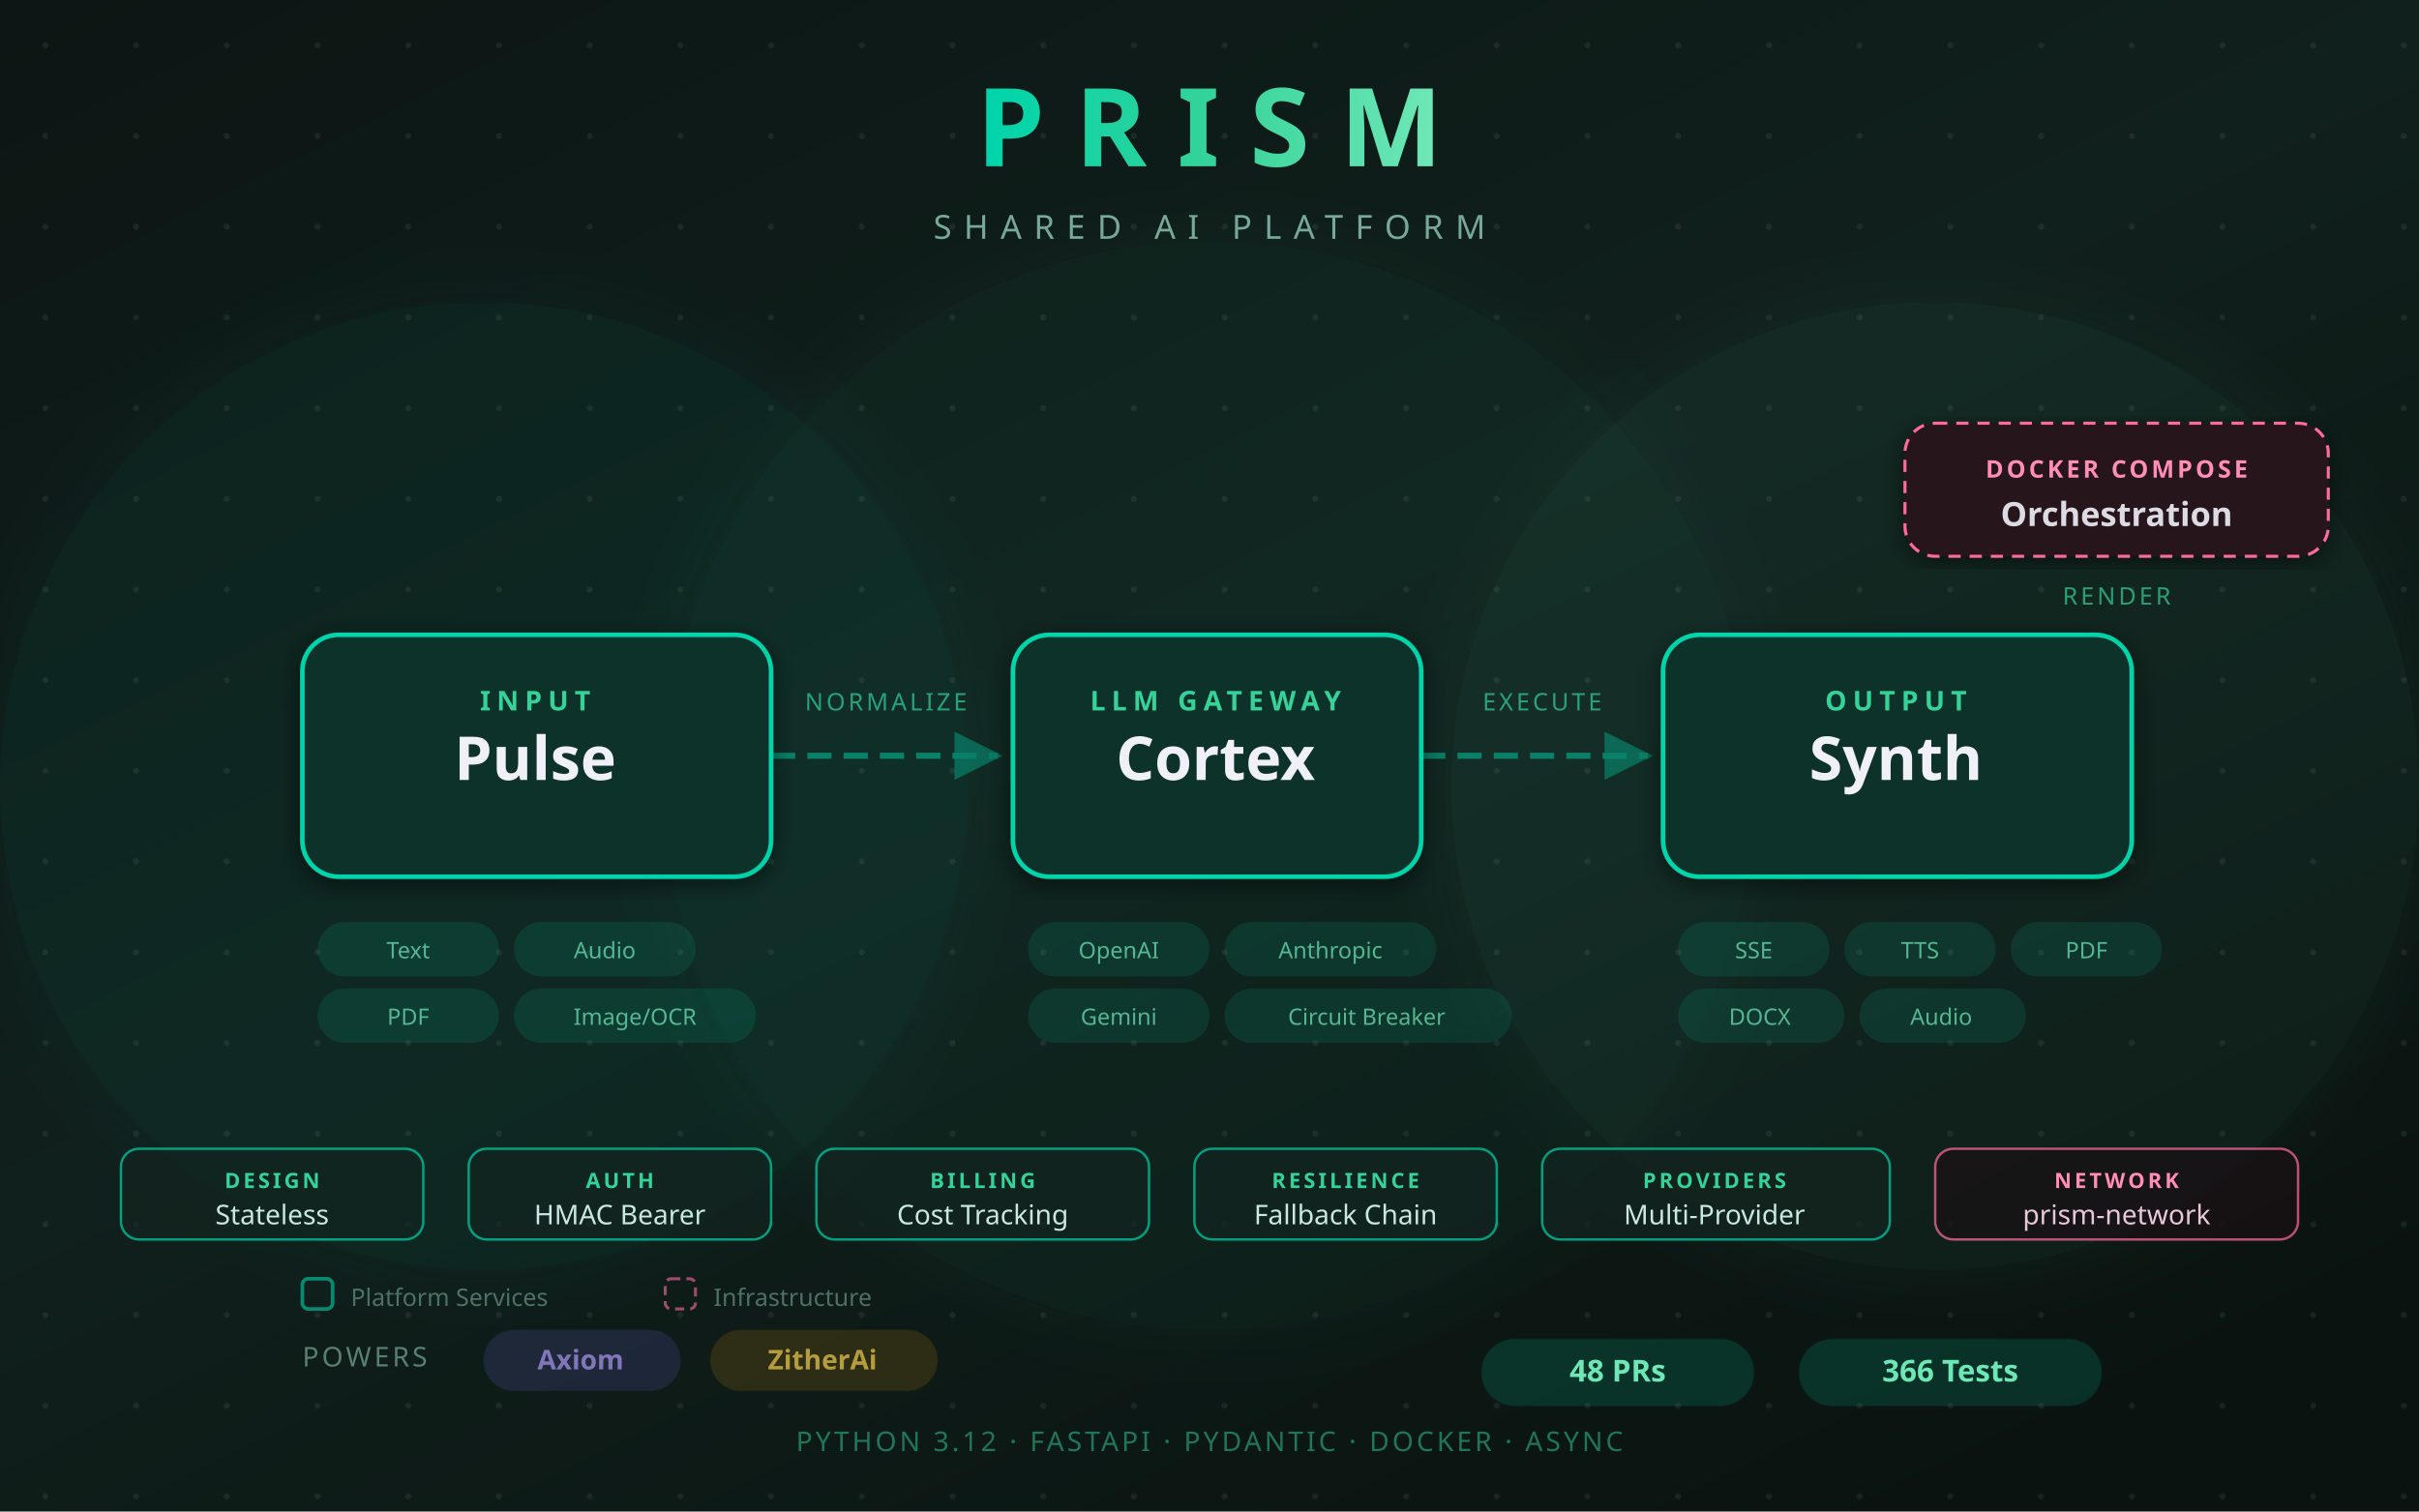
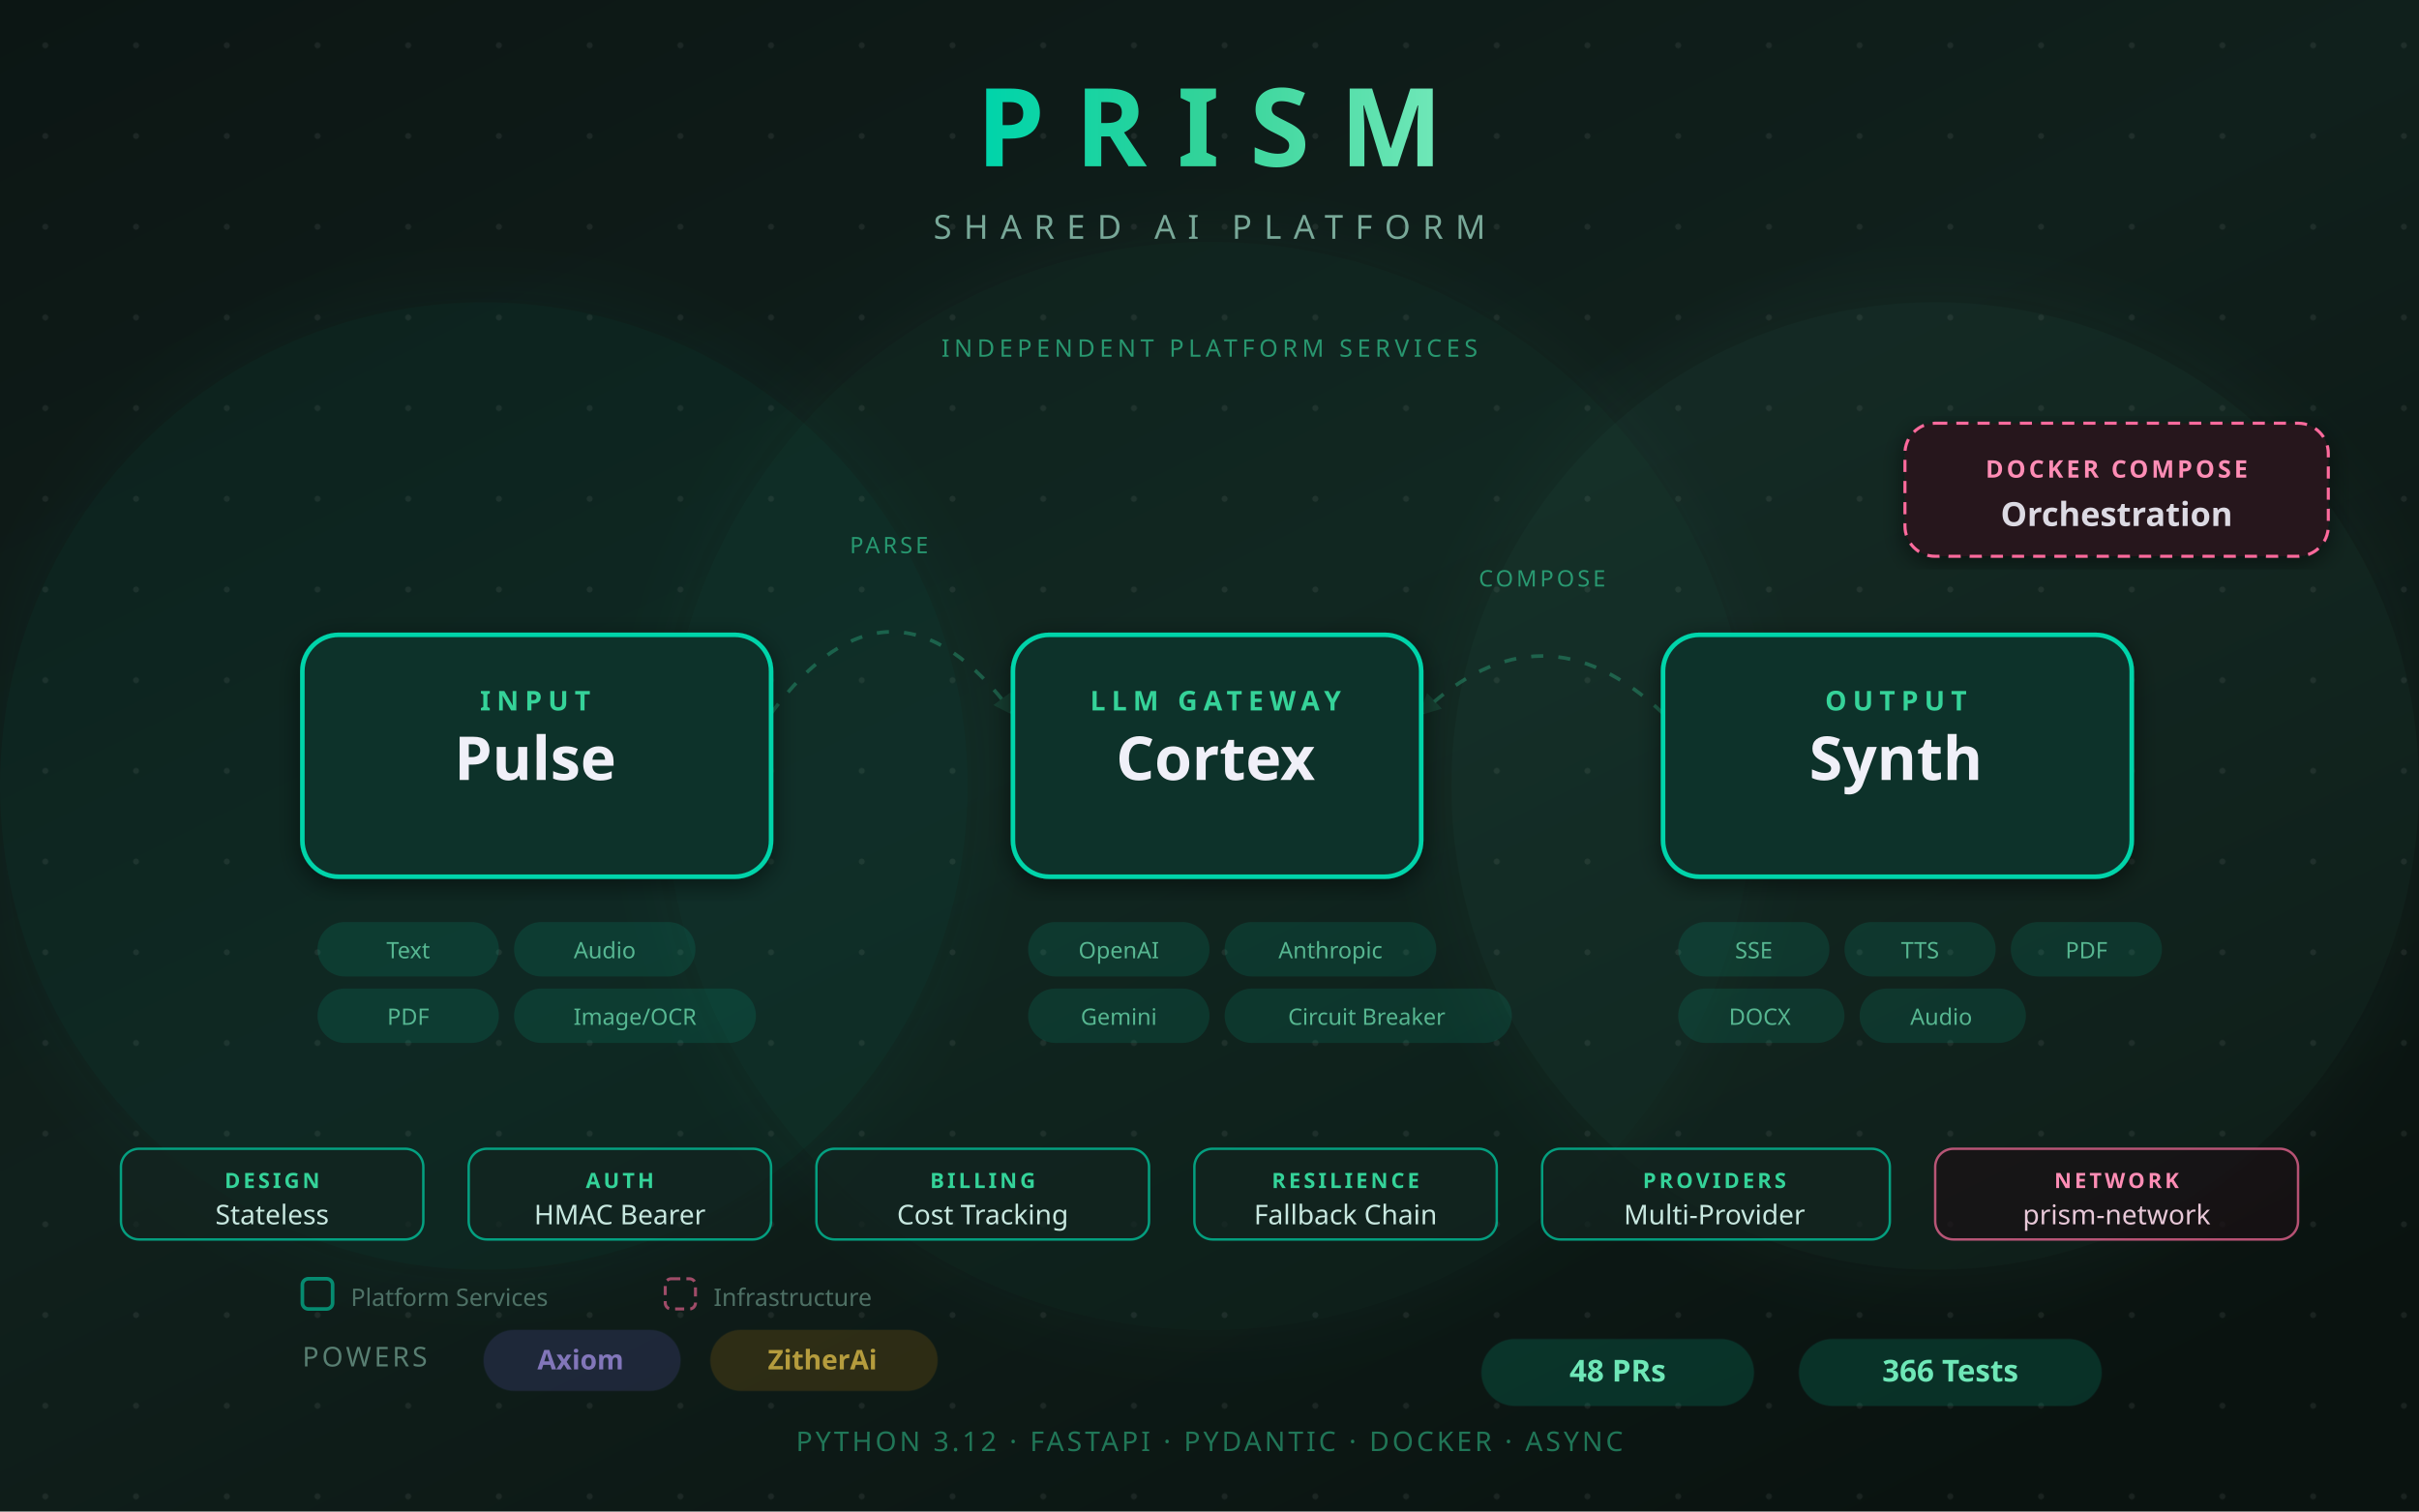
<svg xmlns="http://www.w3.org/2000/svg" viewBox="0 0 800 500">
  <defs>
    <linearGradient id="bg" x1="0" y1="0" x2="0.8" y2="1">
      <stop offset="0%" stop-color="#0c1614" />
      <stop offset="50%" stop-color="#10201c" />
      <stop offset="100%" stop-color="#0a1310" />
    </linearGradient>
    <linearGradient id="titleGrad" x1="0" y1="0" x2="1" y2="0">
      <stop offset="0%" stop-color="#00d4aa" />
      <stop offset="50%" stop-color="#34d399" />
      <stop offset="100%" stop-color="#6ee7b7" />
    </linearGradient>
    <filter id="glowSoft">
      <feGaussianBlur stdDeviation="12" result="blur" />
      <feMerge>
        <feMergeNode in="blur" />
        <feMergeNode in="SourceGraphic" />
      </feMerge>
    </filter>
    <filter id="nodeShadow">
      <feDropShadow dx="0" dy="2" stdDeviation="4" flood-color="#000" flood-opacity="0.5" />
    </filter>
-     <marker id="arrowTeal" viewBox="0 0 10 10" refX="9" refY="5" markerWidth="8" markerHeight="8" orient="auto-start-reverse">
-       <path d="M 0 0 L 10 5 L 0 10 z" fill="#00d4aa" opacity="0.7" />
+     <marker id="arrowTealSoft" viewBox="0 0 10 10" refX="8.5" refY="5" markerWidth="6" markerHeight="6" orient="auto">
+       <path d="M 0 0 L 10 5 L 0 10 z" fill="#34d399" opacity="0.4" />
    </marker>
  </defs>
  <rect width="800" height="500" fill="url(#bg)" />
  <g opacity="0.07">
    <pattern id="dots" x="0" y="0" width="30" height="30" patternUnits="userSpaceOnUse">
      <circle cx="15" cy="15" r="1" fill="#ffffff" />
    </pattern>
    <rect width="800" height="500" fill="url(#dots)" />
  </g>
  <circle cx="160" cy="260" r="160" fill="#00d4aa" opacity="0.05" filter="url(#glowSoft)" />
  <circle cx="400" cy="260" r="180" fill="#34d399" opacity="0.04" filter="url(#glowSoft)" />
  <circle cx="640" cy="260" r="160" fill="#6ee7b7" opacity="0.05" filter="url(#glowSoft)" />
  <text x="400" y="55" text-anchor="middle" font-size="36" font-weight="800" fill="url(#titleGrad)" font-family="'Segoe UI', system-ui, -apple-system, sans-serif" letter-spacing="10">PRISM</text>
  <text x="400" y="79" text-anchor="middle" font-size="11" fill="#78a898" font-family="'Segoe UI', system-ui, sans-serif" letter-spacing="4" font-weight="400">SHARED AI PLATFORM</text>
-   <g stroke-width="2" fill="none" opacity="0.5">
-     <line x1="255" y1="250" x2="330" y2="250" stroke="#00d4aa" stroke-dasharray="8 4" marker-end="url(#arrowTeal)" />
-     <line x1="470" y1="250" x2="545" y2="250" stroke="#00d4aa" stroke-dasharray="8 4" marker-end="url(#arrowTeal)" />
+   <text x="400" y="118" text-anchor="middle" font-size="8" fill="#34d399" font-family="'Segoe UI', system-ui, sans-serif" opacity="0.65" letter-spacing="1.5">INDEPENDENT PLATFORM SERVICES</text>
+   <g stroke="#34d399" stroke-width="1.2" fill="none" opacity="0.32">
+     <path d="M 255 236 Q 295 182 335 236" stroke-dasharray="4 5" marker-end="url(#arrowTealSoft)" />
+     <path d="M 550 236 Q 510 198 470 236" stroke-dasharray="4 5" marker-end="url(#arrowTealSoft)" />
  </g>
-   <text x="293" y="235" text-anchor="middle" font-size="8" fill="#34d399" font-family="'Segoe UI', system-ui, sans-serif" opacity="0.7" letter-spacing="1">NORMALIZE</text>
-   <text x="510" y="235" text-anchor="middle" font-size="8" fill="#34d399" font-family="'Segoe UI', system-ui, sans-serif" opacity="0.7" letter-spacing="1">EXECUTE</text>
-   <text x="700" y="200" text-anchor="middle" font-size="8" fill="#34d399" font-family="'Segoe UI', system-ui, sans-serif" opacity="0.7" letter-spacing="1">RENDER</text>
+   <text x="294" y="183" text-anchor="middle" font-size="7.5" fill="#34d399" font-family="'Segoe UI', system-ui, sans-serif" opacity="0.65" letter-spacing="1">PARSE</text>
+   <text x="510" y="194" text-anchor="middle" font-size="7.5" fill="#34d399" font-family="'Segoe UI', system-ui, sans-serif" opacity="0.65" letter-spacing="1">COMPOSE</text>
  <g filter="url(#nodeShadow)">
    <rect x="100" y="210" width="155" height="80" rx="12" fill="#122420" stroke="#00d4aa" stroke-width="1.5" />
    <rect x="100" y="210" width="155" height="80" rx="12" fill="#00d4aa" opacity="0.08" />
    <text x="177" y="235" text-anchor="middle" font-size="9" fill="#34d399" font-family="'Segoe UI', system-ui, sans-serif" font-weight="600" letter-spacing="2">INPUT</text>
    <text x="177" y="258" text-anchor="middle" font-size="20" fill="#f0f0f8" font-family="'Segoe UI', system-ui, sans-serif" font-weight="700">Pulse</text>
  </g>
  <g filter="url(#nodeShadow)">
    <rect x="335" y="210" width="135" height="80" rx="12" fill="#122420" stroke="#00d4aa" stroke-width="1.5" />
    <rect x="335" y="210" width="135" height="80" rx="12" fill="#00d4aa" opacity="0.08" />
    <text x="402" y="235" text-anchor="middle" font-size="9" fill="#34d399" font-family="'Segoe UI', system-ui, sans-serif" font-weight="600" letter-spacing="2">LLM GATEWAY</text>
    <text x="402" y="258" text-anchor="middle" font-size="20" fill="#f0f0f8" font-family="'Segoe UI', system-ui, sans-serif" font-weight="700">Cortex</text>
  </g>
  <g filter="url(#nodeShadow)">
    <rect x="550" y="210" width="155" height="80" rx="12" fill="#122420" stroke="#00d4aa" stroke-width="1.5" />
    <rect x="550" y="210" width="155" height="80" rx="12" fill="#00d4aa" opacity="0.08" />
    <text x="627" y="235" text-anchor="middle" font-size="9" fill="#34d399" font-family="'Segoe UI', system-ui, sans-serif" font-weight="600" letter-spacing="2">OUTPUT</text>
    <text x="627" y="258" text-anchor="middle" font-size="20" fill="#f0f0f8" font-family="'Segoe UI', system-ui, sans-serif" font-weight="700">Synth</text>
  </g>
  <g filter="url(#nodeShadow)">
    <rect x="630" y="140" width="140" height="44" rx="10" fill="#1a1014" stroke="#ff6b9d" stroke-width="1" stroke-dasharray="4 3" />
    <rect x="630" y="140" width="140" height="44" rx="10" fill="#ff6b9d" opacity="0.06" />
    <text x="700" y="158" text-anchor="middle" font-size="8" fill="#ff8db5" font-family="'Segoe UI', system-ui, sans-serif" font-weight="600" letter-spacing="1">DOCKER COMPOSE</text>
    <text x="700" y="174" text-anchor="middle" font-size="11" fill="#f0f0f8" font-family="'Segoe UI', system-ui, sans-serif" font-weight="600" opacity="0.9">Orchestration</text>
  </g>
  <g transform="translate(105, 305)" opacity="0.75">
    <rect x="0" y="0" width="60" height="18" rx="9" fill="#00d4aa" opacity="0.15" />
    <text x="30" y="12" text-anchor="middle" font-size="7.5" fill="#6ee7b7" font-family="'Segoe UI', system-ui, sans-serif" font-weight="500">Text</text>
    <rect x="65" y="0" width="60" height="18" rx="9" fill="#00d4aa" opacity="0.15" />
    <text x="95" y="12" text-anchor="middle" font-size="7.5" fill="#6ee7b7" font-family="'Segoe UI', system-ui, sans-serif" font-weight="500">Audio</text>
  </g>
  <g transform="translate(105, 327)" opacity="0.75">
    <rect x="0" y="0" width="60" height="18" rx="9" fill="#00d4aa" opacity="0.15" />
    <text x="30" y="12" text-anchor="middle" font-size="7.5" fill="#6ee7b7" font-family="'Segoe UI', system-ui, sans-serif" font-weight="500">PDF</text>
    <rect x="65" y="0" width="80" height="18" rx="9" fill="#00d4aa" opacity="0.15" />
    <text x="105" y="12" text-anchor="middle" font-size="7.5" fill="#6ee7b7" font-family="'Segoe UI', system-ui, sans-serif" font-weight="500">Image/OCR</text>
  </g>
  <g transform="translate(340, 305)" opacity="0.75">
    <rect x="0" y="0" width="60" height="18" rx="9" fill="#00d4aa" opacity="0.15" />
    <text x="30" y="12" text-anchor="middle" font-size="7.5" fill="#6ee7b7" font-family="'Segoe UI', system-ui, sans-serif" font-weight="500">OpenAI</text>
    <rect x="65" y="0" width="70" height="18" rx="9" fill="#00d4aa" opacity="0.15" />
    <text x="100" y="12" text-anchor="middle" font-size="7.5" fill="#6ee7b7" font-family="'Segoe UI', system-ui, sans-serif" font-weight="500">Anthropic</text>
  </g>
  <g transform="translate(340, 327)" opacity="0.75">
    <rect x="0" y="0" width="60" height="18" rx="9" fill="#00d4aa" opacity="0.15" />
    <text x="30" y="12" text-anchor="middle" font-size="7.5" fill="#6ee7b7" font-family="'Segoe UI', system-ui, sans-serif" font-weight="500">Gemini</text>
    <rect x="65" y="0" width="95" height="18" rx="9" fill="#00d4aa" opacity="0.15" />
    <text x="112" y="12" text-anchor="middle" font-size="7.5" fill="#6ee7b7" font-family="'Segoe UI', system-ui, sans-serif" font-weight="500">Circuit Breaker</text>
  </g>
  <g transform="translate(555, 305)" opacity="0.75">
    <rect x="0" y="0" width="50" height="18" rx="9" fill="#00d4aa" opacity="0.15" />
    <text x="25" y="12" text-anchor="middle" font-size="7.5" fill="#6ee7b7" font-family="'Segoe UI', system-ui, sans-serif" font-weight="500">SSE</text>
    <rect x="55" y="0" width="50" height="18" rx="9" fill="#00d4aa" opacity="0.15" />
    <text x="80" y="12" text-anchor="middle" font-size="7.5" fill="#6ee7b7" font-family="'Segoe UI', system-ui, sans-serif" font-weight="500">TTS</text>
    <rect x="110" y="0" width="50" height="18" rx="9" fill="#00d4aa" opacity="0.15" />
    <text x="135" y="12" text-anchor="middle" font-size="7.5" fill="#6ee7b7" font-family="'Segoe UI', system-ui, sans-serif" font-weight="500">PDF</text>
  </g>
  <g transform="translate(555, 327)" opacity="0.75">
    <rect x="0" y="0" width="55" height="18" rx="9" fill="#00d4aa" opacity="0.15" />
    <text x="27" y="12" text-anchor="middle" font-size="7.5" fill="#6ee7b7" font-family="'Segoe UI', system-ui, sans-serif" font-weight="500">DOCX</text>
    <rect x="60" y="0" width="55" height="18" rx="9" fill="#00d4aa" opacity="0.15" />
    <text x="87" y="12" text-anchor="middle" font-size="7.5" fill="#6ee7b7" font-family="'Segoe UI', system-ui, sans-serif" font-weight="500">Audio</text>
  </g>
  <g transform="translate(40, 380)">
    <rect x="0" y="0" width="100" height="30" rx="6" fill="#122420" stroke="#00d4aa" stroke-width="0.8" opacity="0.7" />
    <text x="50" y="13" text-anchor="middle" font-size="7" fill="#34d399" font-family="'Segoe UI', system-ui, sans-serif" font-weight="600" letter-spacing="1">DESIGN</text>
    <text x="50" y="25" text-anchor="middle" font-size="9" fill="#c8e8e0" font-family="'Segoe UI', system-ui, sans-serif" font-weight="500">Stateless</text>
    <rect x="115" y="0" width="100" height="30" rx="6" fill="#122420" stroke="#00d4aa" stroke-width="0.8" opacity="0.7" />
    <text x="165" y="13" text-anchor="middle" font-size="7" fill="#34d399" font-family="'Segoe UI', system-ui, sans-serif" font-weight="600" letter-spacing="1">AUTH</text>
    <text x="165" y="25" text-anchor="middle" font-size="9" fill="#c8e8e0" font-family="'Segoe UI', system-ui, sans-serif" font-weight="500">HMAC Bearer</text>
    <rect x="230" y="0" width="110" height="30" rx="6" fill="#122420" stroke="#00d4aa" stroke-width="0.8" opacity="0.7" />
    <text x="285" y="13" text-anchor="middle" font-size="7" fill="#34d399" font-family="'Segoe UI', system-ui, sans-serif" font-weight="600" letter-spacing="1">BILLING</text>
    <text x="285" y="25" text-anchor="middle" font-size="9" fill="#c8e8e0" font-family="'Segoe UI', system-ui, sans-serif" font-weight="500">Cost Tracking</text>
    <rect x="355" y="0" width="100" height="30" rx="6" fill="#122420" stroke="#00d4aa" stroke-width="0.8" opacity="0.7" />
    <text x="405" y="13" text-anchor="middle" font-size="7" fill="#34d399" font-family="'Segoe UI', system-ui, sans-serif" font-weight="600" letter-spacing="1">RESILIENCE</text>
    <text x="405" y="25" text-anchor="middle" font-size="9" fill="#c8e8e0" font-family="'Segoe UI', system-ui, sans-serif" font-weight="500">Fallback Chain</text>
    <rect x="470" y="0" width="115" height="30" rx="6" fill="#122420" stroke="#00d4aa" stroke-width="0.8" opacity="0.7" />
    <text x="527" y="13" text-anchor="middle" font-size="7" fill="#34d399" font-family="'Segoe UI', system-ui, sans-serif" font-weight="600" letter-spacing="1">PROVIDERS</text>
    <text x="527" y="25" text-anchor="middle" font-size="9" fill="#c8e8e0" font-family="'Segoe UI', system-ui, sans-serif" font-weight="500">Multi-Provider</text>
    <rect x="600" y="0" width="120" height="30" rx="6" fill="#1a1014" stroke="#ff6b9d" stroke-width="0.8" opacity="0.7" />
    <text x="660" y="13" text-anchor="middle" font-size="7" fill="#ff8db5" font-family="'Segoe UI', system-ui, sans-serif" font-weight="600" letter-spacing="1">NETWORK</text>
    <text x="660" y="25" text-anchor="middle" font-size="9" fill="#e8c8d8" font-family="'Segoe UI', system-ui, sans-serif" font-weight="500">prism-network</text>
  </g>
  <g transform="translate(100, 423)" opacity="0.6">
    <rect x="0" y="0" width="10" height="10" rx="2" stroke="#00d4aa" stroke-width="1.2" fill="none" />
    <text x="16" y="9" font-size="8" fill="#78a898" font-family="'Segoe UI', system-ui, sans-serif">Platform Services</text>
    <rect x="120" y="0" width="10" height="10" rx="2" stroke="#ff6b9d" stroke-width="1" fill="none" stroke-dasharray="3 2" />
    <text x="136" y="9" font-size="8" fill="#78a898" font-family="'Segoe UI', system-ui, sans-serif">Infrastructure</text>
  </g>
  <g transform="translate(100, 440)" opacity="0.7">
    <text x="0" y="12" font-size="9" fill="#78a898" font-family="'Segoe UI', system-ui, sans-serif" font-weight="400" letter-spacing="1">POWERS</text>
    <rect x="60" y="0" width="65" height="20" rx="10" fill="#7c73ff" opacity="0.2" stroke="#7c73ff" stroke-width="0.5" stroke-opacity="0.4" />
    <text x="92" y="13" text-anchor="middle" font-size="9" fill="#b49dff" font-family="'Segoe UI', system-ui, sans-serif" font-weight="600">Axiom</text>
    <rect x="135" y="0" width="75" height="20" rx="10" fill="#f59e0b" opacity="0.2" stroke="#f59e0b" stroke-width="0.5" stroke-opacity="0.4" />
    <text x="172" y="13" text-anchor="middle" font-size="9" fill="#fcd34d" font-family="'Segoe UI', system-ui, sans-serif" font-weight="600">ZitherAi</text>
  </g>
  <g transform="translate(490, 455)">
    <rect x="0" y="-12" width="90" height="22" rx="11" fill="#00d4aa" opacity="0.15" stroke="#00d4aa" stroke-width="0.5" stroke-opacity="0.4" />
    <text x="45" y="2" text-anchor="middle" font-size="10" fill="#6ee7b7" font-family="'Segoe UI', system-ui, sans-serif" font-weight="600">48 PRs</text>
  </g>
  <g transform="translate(595, 455)">
    <rect x="0" y="-12" width="100" height="22" rx="11" fill="#00d4aa" opacity="0.15" stroke="#00d4aa" stroke-width="0.5" stroke-opacity="0.4" />
    <text x="50" y="2" text-anchor="middle" font-size="10" fill="#6ee7b7" font-family="'Segoe UI', system-ui, sans-serif" font-weight="600">366 Tests</text>
  </g>
  <text x="400" y="480" text-anchor="middle" font-size="9" fill="#34d399" font-family="'Segoe UI', system-ui, sans-serif" opacity="0.5" letter-spacing="1">PYTHON 3.12 · FASTAPI · PYDANTIC · DOCKER · ASYNC</text>
</svg>
